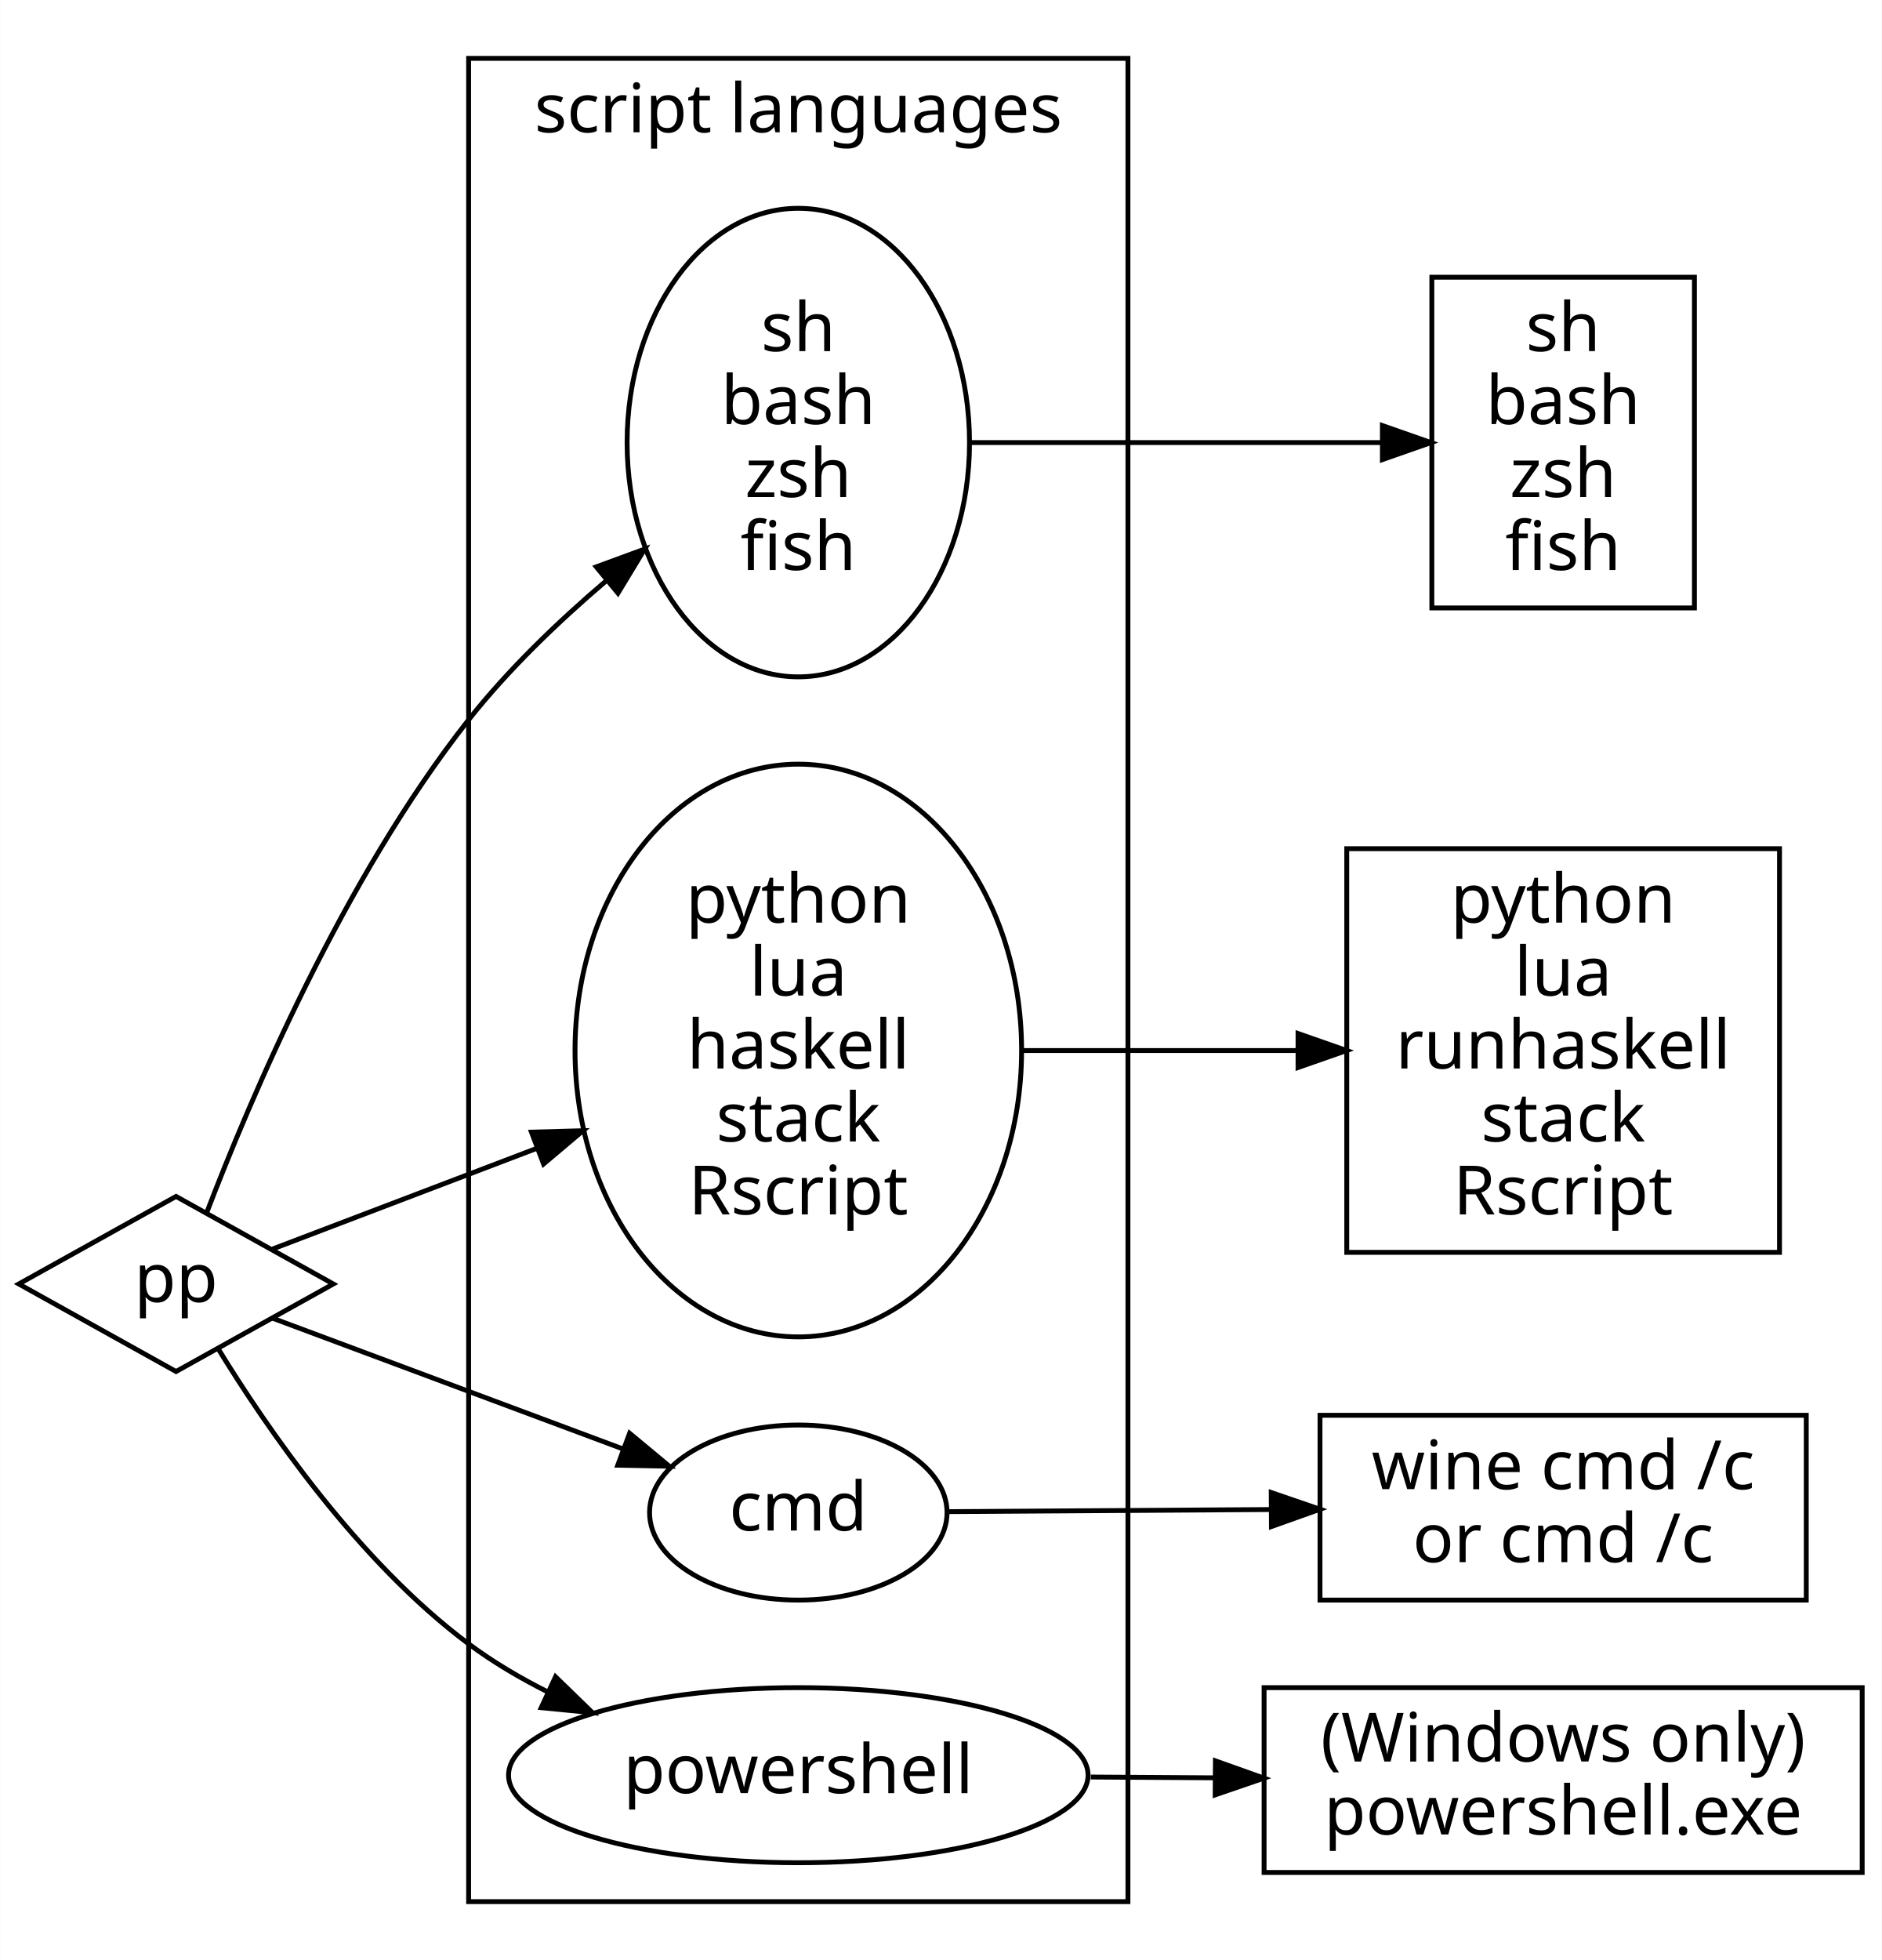
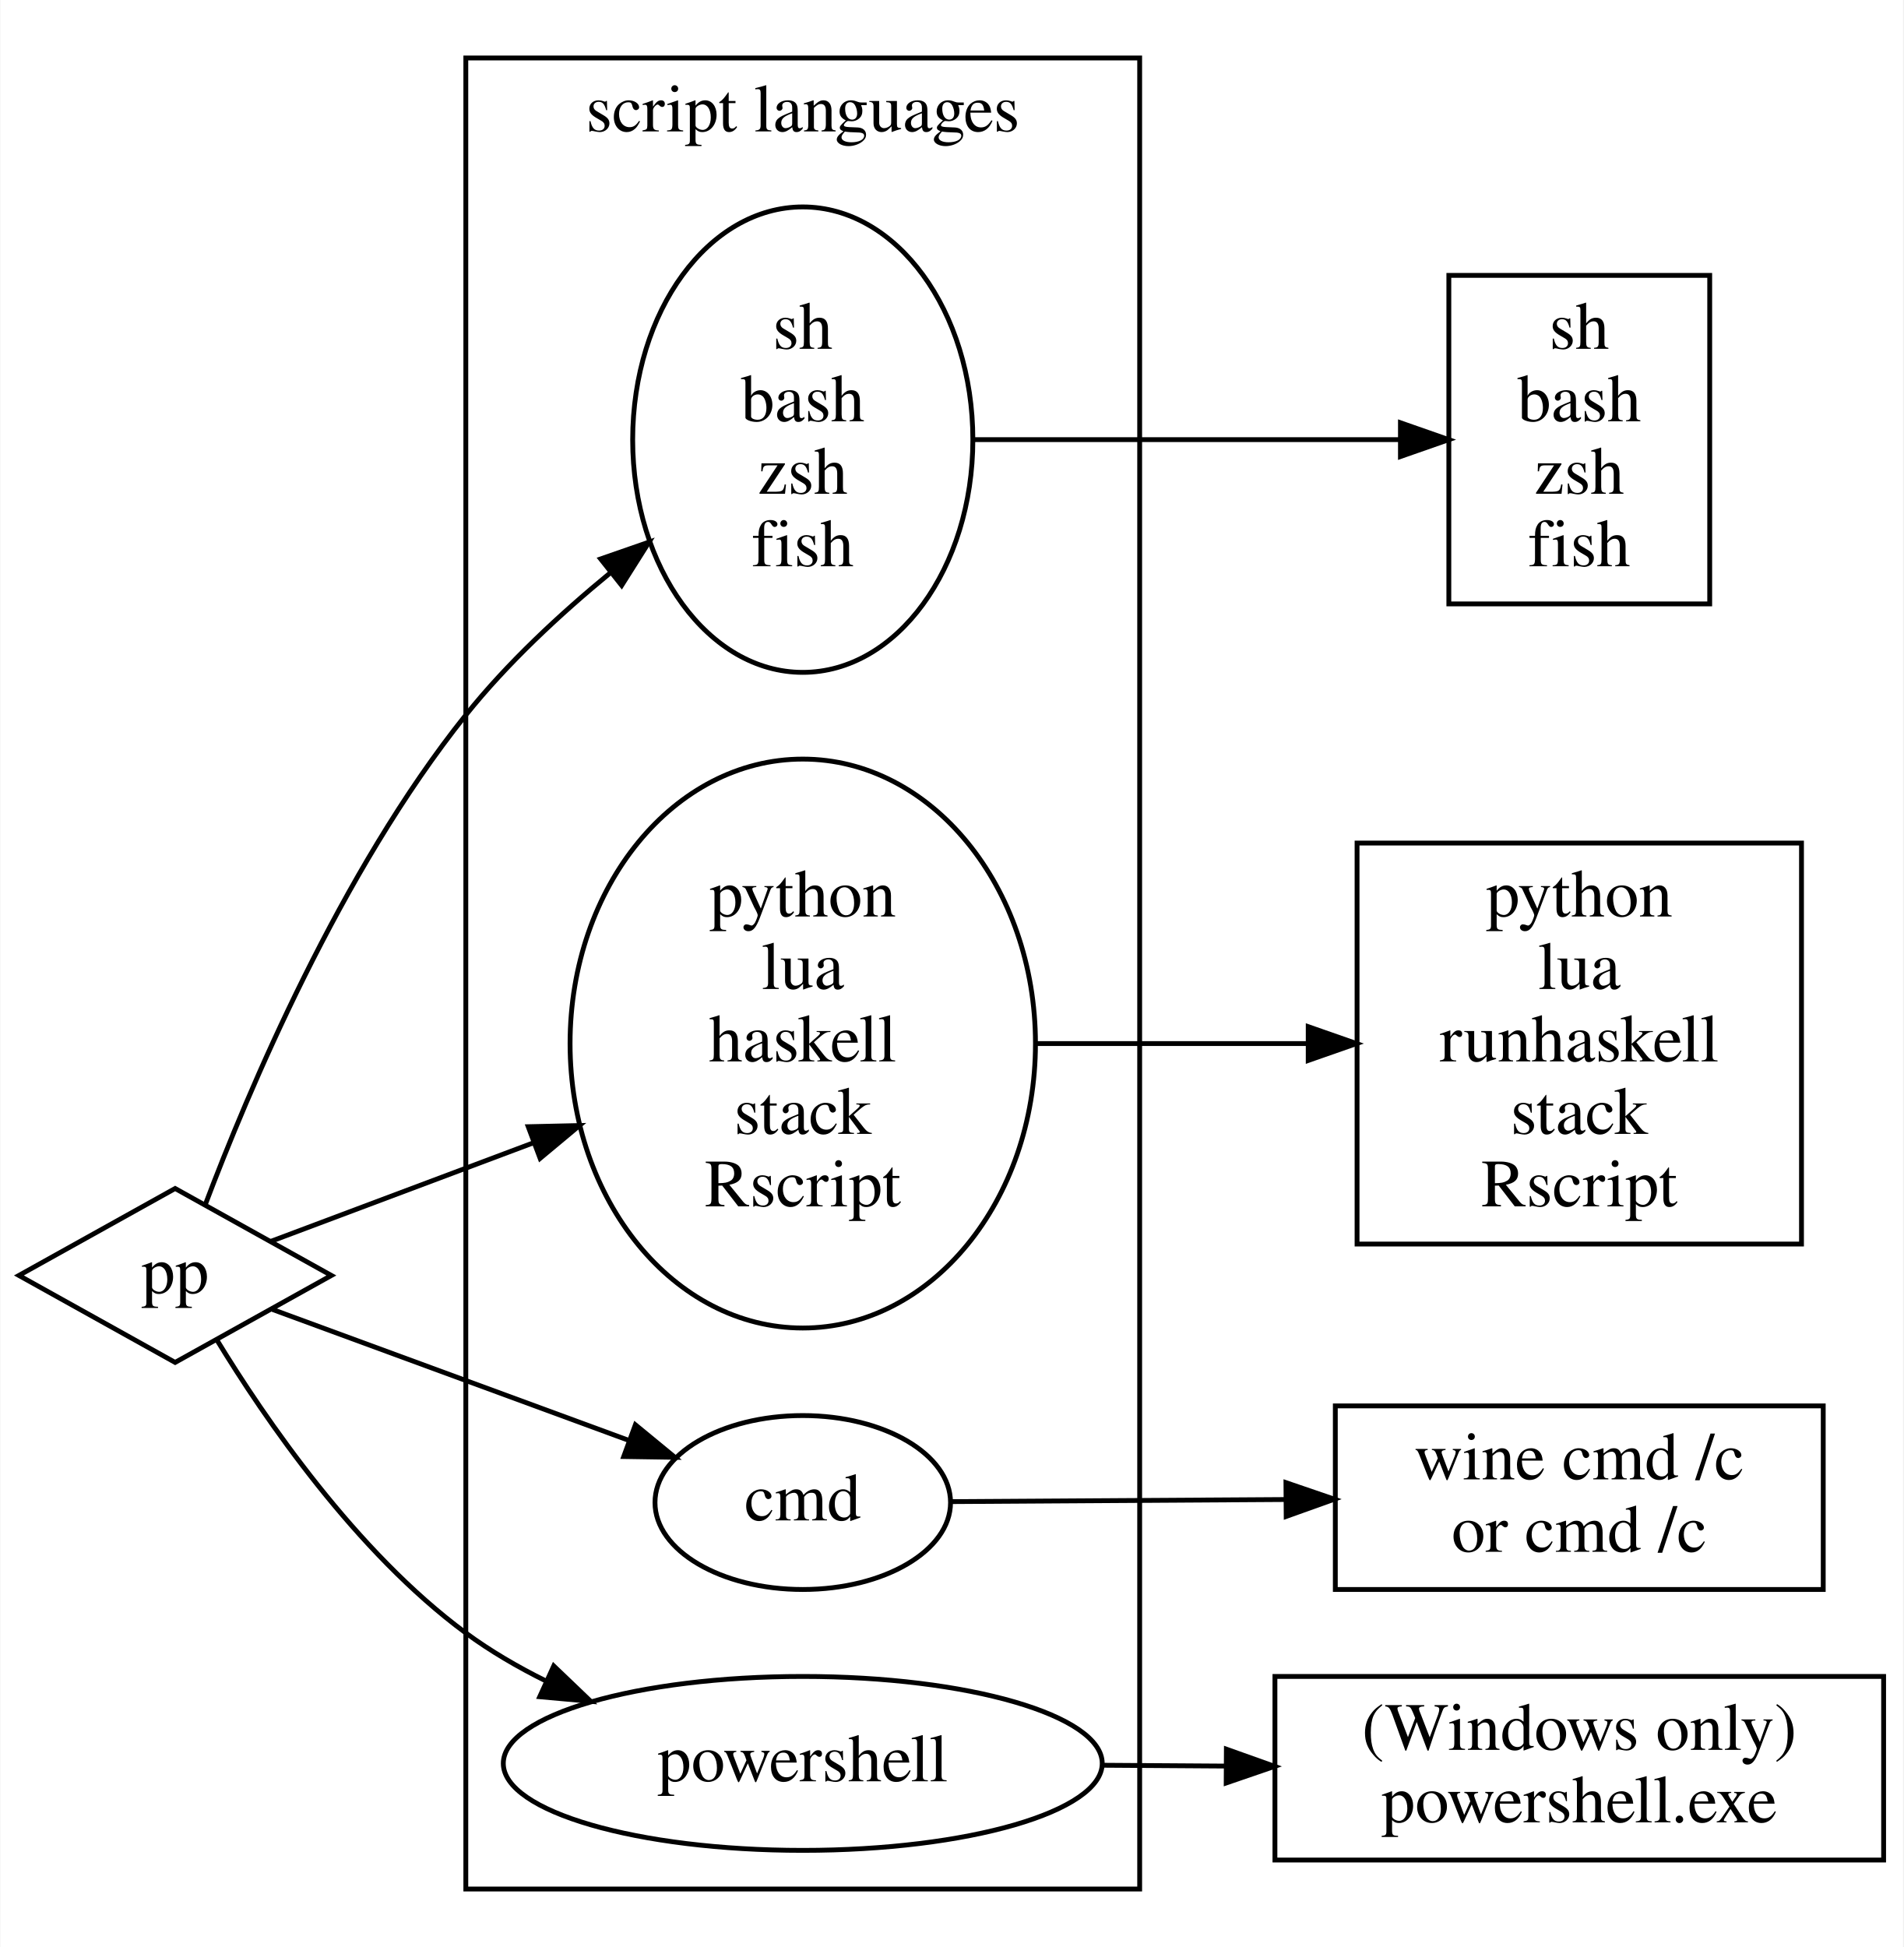
- <svg xmlns="http://www.w3.org/2000/svg" width="387pt" height="403pt" viewBox="0.00 0.00 386.93 403.00">
+ <svg xmlns="http://www.w3.org/2000/svg" width="394pt" height="403pt" viewBox="0.00 0.00 393.83 403.00">
  <g id="graph0" class="graph" transform="scale(1 1) rotate(0) translate(4 399)">
-     <polygon fill="white" stroke="transparent" points="-4,4 -4,-399 382.93,-399 382.93,4 -4,4" />
+     <polygon fill="white" stroke="transparent" points="-4,4 -4,-399 389.83,-399 389.83,4 -4,4" />
    <g id="clust1" class="cluster">
-       <polygon fill="none" stroke="black" points="92.34,-8 92.34,-387 227.93,-387 227.93,-8 92.34,-8" />
-       <text text-anchor="middle" x="160.14" y="-371.8" font-family="Times-Roman" font-size="14.00">script languages</text>
+       <polygon fill="none" stroke="black" points="92.34,-8 92.34,-387 231.83,-387 231.83,-8 92.34,-8" />
+       <text text-anchor="middle" x="162.09" y="-371.8" font-family="Times,serif" font-size="14.00">script languages</text>
    </g>
    <g id="node1" class="node">
-       <ellipse fill="none" stroke="black" cx="160.14" cy="-308" rx="35.21" ry="48.17" />
-       <text text-anchor="middle" x="160.14" y="-326.8" font-family="Times-Roman" font-size="14.00">sh</text>
-       <text text-anchor="middle" x="160.14" y="-311.8" font-family="Times-Roman" font-size="14.00">bash</text>
-       <text text-anchor="middle" x="160.14" y="-296.8" font-family="Times-Roman" font-size="14.00">zsh</text>
-       <text text-anchor="middle" x="160.14" y="-281.8" font-family="Times-Roman" font-size="14.00">fish</text>
+       <ellipse fill="none" stroke="black" cx="162.09" cy="-308" rx="35.21" ry="48.17" />
+       <text text-anchor="middle" x="162.09" y="-326.8" font-family="Times,serif" font-size="14.00">sh</text>
+       <text text-anchor="middle" x="162.09" y="-311.8" font-family="Times,serif" font-size="14.00">bash</text>
+       <text text-anchor="middle" x="162.09" y="-296.8" font-family="Times,serif" font-size="14.00">zsh</text>
+       <text text-anchor="middle" x="162.09" y="-281.8" font-family="Times,serif" font-size="14.00">fish</text>
    </g>
    <g id="node6" class="node">
-       <polygon fill="none" stroke="black" points="344.43,-342 290.43,-342 290.43,-274 344.43,-274 344.43,-342" />
-       <text text-anchor="middle" x="317.43" y="-326.8" font-family="Times-Roman" font-size="14.00">sh</text>
-       <text text-anchor="middle" x="317.43" y="-311.8" font-family="Times-Roman" font-size="14.00">bash</text>
-       <text text-anchor="middle" x="317.43" y="-296.8" font-family="Times-Roman" font-size="14.00">zsh</text>
-       <text text-anchor="middle" x="317.43" y="-281.8" font-family="Times-Roman" font-size="14.00">fish</text>
+       <polygon fill="none" stroke="black" points="349.83,-342 295.83,-342 295.83,-274 349.83,-274 349.83,-342" />
+       <text text-anchor="middle" x="322.83" y="-326.8" font-family="Times,serif" font-size="14.00">sh</text>
+       <text text-anchor="middle" x="322.83" y="-311.8" font-family="Times,serif" font-size="14.00">bash</text>
+       <text text-anchor="middle" x="322.83" y="-296.8" font-family="Times,serif" font-size="14.00">zsh</text>
+       <text text-anchor="middle" x="322.83" y="-281.8" font-family="Times,serif" font-size="14.00">fish</text>
    </g>
    <g id="edge5" class="edge">
-       <path fill="none" stroke="black" d="M195.6,-308C220.73,-308 254.71,-308 280.24,-308" />
-       <polygon fill="black" stroke="black" points="280.26,-311.5 290.26,-308 280.26,-304.5 280.26,-311.5" />
+       <path fill="none" stroke="black" d="M197.53,-308C223.61,-308 259.35,-308 285.81,-308" />
+       <polygon fill="black" stroke="black" points="285.81,-311.5 295.81,-308 285.81,-304.5 285.81,-311.5" />
    </g>
    <g id="node2" class="node">
-       <ellipse fill="none" stroke="black" cx="160.14" cy="-183" rx="45.92" ry="58.88" />
-       <text text-anchor="middle" x="160.14" y="-209.3" font-family="Times-Roman" font-size="14.00">python</text>
-       <text text-anchor="middle" x="160.14" y="-194.3" font-family="Times-Roman" font-size="14.00">lua</text>
-       <text text-anchor="middle" x="160.14" y="-179.3" font-family="Times-Roman" font-size="14.00">haskell</text>
-       <text text-anchor="middle" x="160.14" y="-164.3" font-family="Times-Roman" font-size="14.00">stack</text>
-       <text text-anchor="middle" x="160.14" y="-149.3" font-family="Times-Roman" font-size="14.00">Rscript</text>
+       <ellipse fill="none" stroke="black" cx="162.09" cy="-183" rx="48.17" ry="58.88" />
+       <text text-anchor="middle" x="162.09" y="-209.3" font-family="Times,serif" font-size="14.00">python</text>
+       <text text-anchor="middle" x="162.09" y="-194.3" font-family="Times,serif" font-size="14.00">lua</text>
+       <text text-anchor="middle" x="162.09" y="-179.3" font-family="Times,serif" font-size="14.00">haskell</text>
+       <text text-anchor="middle" x="162.09" y="-164.3" font-family="Times,serif" font-size="14.00">stack</text>
+       <text text-anchor="middle" x="162.09" y="-149.3" font-family="Times,serif" font-size="14.00">Rscript</text>
    </g>
    <g id="node7" class="node">
-       <polygon fill="none" stroke="black" points="361.93,-224.5 272.93,-224.5 272.93,-141.5 361.93,-141.5 361.93,-224.5" />
-       <text text-anchor="middle" x="317.43" y="-209.3" font-family="Times-Roman" font-size="14.00">python</text>
-       <text text-anchor="middle" x="317.43" y="-194.3" font-family="Times-Roman" font-size="14.00">lua</text>
-       <text text-anchor="middle" x="317.43" y="-179.3" font-family="Times-Roman" font-size="14.00">runhaskell</text>
-       <text text-anchor="middle" x="317.43" y="-164.3" font-family="Times-Roman" font-size="14.00">stack</text>
-       <text text-anchor="middle" x="317.43" y="-149.3" font-family="Times-Roman" font-size="14.00">Rscript</text>
+       <polygon fill="none" stroke="black" points="368.83,-224.5 276.83,-224.5 276.83,-141.5 368.83,-141.5 368.83,-224.5" />
+       <text text-anchor="middle" x="322.83" y="-209.3" font-family="Times,serif" font-size="14.00">python</text>
+       <text text-anchor="middle" x="322.83" y="-194.3" font-family="Times,serif" font-size="14.00">lua</text>
+       <text text-anchor="middle" x="322.83" y="-179.3" font-family="Times,serif" font-size="14.00">runhaskell</text>
+       <text text-anchor="middle" x="322.83" y="-164.3" font-family="Times,serif" font-size="14.00">stack</text>
+       <text text-anchor="middle" x="322.83" y="-149.3" font-family="Times,serif" font-size="14.00">Rscript</text>
    </g>
    <g id="edge6" class="edge">
-       <path fill="none" stroke="black" d="M206.47,-183C224.06,-183 244.35,-183 262.67,-183" />
-       <polygon fill="black" stroke="black" points="262.91,-186.5 272.91,-183 262.91,-179.5 262.91,-186.5" />
+       <path fill="none" stroke="black" d="M210.28,-183C227.94,-183 248.15,-183 266.47,-183" />
+       <polygon fill="black" stroke="black" points="266.72,-186.5 276.72,-183 266.72,-179.5 266.72,-186.5" />
    </g>
    <g id="node3" class="node">
-       <ellipse fill="none" stroke="black" cx="160.14" cy="-88" rx="30.59" ry="18" />
-       <text text-anchor="middle" x="160.14" y="-84.3" font-family="Times-Roman" font-size="14.00">cmd</text>
+       <ellipse fill="none" stroke="black" cx="162.09" cy="-88" rx="30.59" ry="18" />
+       <text text-anchor="middle" x="162.09" y="-84.3" font-family="Times,serif" font-size="14.00">cmd</text>
    </g>
    <g id="node8" class="node">
-       <polygon fill="none" stroke="black" points="367.43,-108 267.43,-108 267.43,-70 367.43,-70 367.43,-108" />
-       <text text-anchor="middle" x="317.43" y="-92.8" font-family="Times-Roman" font-size="14.00">wine cmd /c</text>
-       <text text-anchor="middle" x="317.43" y="-77.8" font-family="Times-Roman" font-size="14.00">or cmd /c</text>
+       <polygon fill="none" stroke="black" points="373.33,-108 272.33,-108 272.33,-70 373.33,-70 373.33,-108" />
+       <text text-anchor="middle" x="322.83" y="-92.8" font-family="Times,serif" font-size="14.00">wine cmd /c</text>
+       <text text-anchor="middle" x="322.83" y="-77.8" font-family="Times,serif" font-size="14.00">or cmd /c</text>
    </g>
    <g id="edge7" class="edge">
-       <path fill="none" stroke="black" d="M190.71,-88.19C209.48,-88.31 234.44,-88.47 257.16,-88.62" />
-       <polygon fill="black" stroke="black" points="257.4,-92.12 267.42,-88.68 257.44,-85.12 257.4,-92.12" />
+       <path fill="none" stroke="black" d="M192.94,-88.19C212.35,-88.31 238.32,-88.47 261.87,-88.62" />
+       <polygon fill="black" stroke="black" points="262.11,-92.12 272.13,-88.69 262.16,-85.12 262.11,-92.12" />
    </g>
    <g id="node4" class="node">
-       <ellipse fill="none" stroke="black" cx="160.14" cy="-34" rx="59.59" ry="18" />
-       <text text-anchor="middle" x="160.14" y="-30.3" font-family="Times-Roman" font-size="14.00">powershell</text>
+       <ellipse fill="none" stroke="black" cx="162.09" cy="-34" rx="61.99" ry="18" />
+       <text text-anchor="middle" x="162.09" y="-30.3" font-family="Times,serif" font-size="14.00">powershell</text>
    </g>
    <g id="node9" class="node">
-       <polygon fill="none" stroke="black" points="378.93,-52 255.93,-52 255.93,-14 378.93,-14 378.93,-52" />
-       <text text-anchor="middle" x="317.43" y="-36.8" font-family="Times-Roman" font-size="14.00">(Windows only)</text>
-       <text text-anchor="middle" x="317.43" y="-21.8" font-family="Times-Roman" font-size="14.00">powershell.exe</text>
+       <polygon fill="none" stroke="black" points="385.83,-52 259.83,-52 259.83,-14 385.83,-14 385.83,-52" />
+       <text text-anchor="middle" x="322.83" y="-36.8" font-family="Times,serif" font-size="14.00">(Windows only)</text>
+       <text text-anchor="middle" x="322.83" y="-21.8" font-family="Times,serif" font-size="14.00">powershell.exe</text>
    </g>
    <g id="edge8" class="edge">
-       <path fill="none" stroke="black" d="M220.29,-33.62C228.58,-33.57 237.16,-33.51 245.64,-33.46" />
-       <polygon fill="black" stroke="black" points="245.92,-36.95 255.9,-33.39 245.87,-29.95 245.92,-36.95" />
+       <path fill="none" stroke="black" d="M224.01,-33.62C232.43,-33.56 241.14,-33.51 249.74,-33.45" />
+       <polygon fill="black" stroke="black" points="249.78,-36.95 259.76,-33.39 249.74,-29.95 249.78,-36.95" />
    </g>
    <g id="node5" class="node">
      <polygon fill="none" stroke="black" points="32.17,-153 -0.17,-135 32.17,-117 64.51,-135 32.17,-153" />
-       <text text-anchor="middle" x="32.17" y="-131.3" font-family="Times-Roman" font-size="14.00">pp</text>
+       <text text-anchor="middle" x="32.17" y="-131.3" font-family="Times,serif" font-size="14.00">pp</text>
    </g>
    <g id="edge1" class="edge">
-       <path fill="none" stroke="black" d="M38.46,-149.62C47.28,-172.7 66.57,-218.34 92.34,-251 100.46,-261.29 110.67,-271.1 120.64,-279.59" />
-       <polygon fill="black" stroke="black" points="118.59,-282.45 128.54,-286.1 123.05,-277.04 118.59,-282.45" />
+       <path fill="none" stroke="black" d="M38.41,-149.66C47.15,-172.81 66.34,-218.53 92.34,-251 100.91,-261.71 111.77,-271.82 122.3,-280.47" />
+       <polygon fill="black" stroke="black" points="120.25,-283.31 130.26,-286.79 124.6,-277.83 120.25,-283.31" />
    </g>
    <g id="edge2" class="edge">
-       <path fill="none" stroke="black" d="M52.03,-142.19C66.48,-147.69 87.16,-155.57 106.5,-162.94" />
-       <polygon fill="black" stroke="black" points="105.26,-166.22 115.85,-166.51 107.75,-159.67 105.26,-166.22" />
+       <path fill="none" stroke="black" d="M52.04,-142.08C66.44,-147.48 87.03,-155.21 106.45,-162.5" />
+       <polygon fill="black" stroke="black" points="105.26,-165.79 115.86,-166.03 107.72,-159.24 105.26,-165.79" />
    </g>
    <g id="edge3" class="edge">
-       <path fill="none" stroke="black" d="M52.03,-127.96C71.01,-120.88 100.72,-109.79 124.05,-101.09" />
-       <polygon fill="black" stroke="black" points="125.45,-104.3 133.6,-97.53 123.01,-97.74 125.45,-104.3" />
+       <path fill="none" stroke="black" d="M52.32,-127.96C71.8,-120.81 102.42,-109.55 126.22,-100.81" />
+       <polygon fill="black" stroke="black" points="127.44,-104.09 135.62,-97.36 125.03,-97.52 127.44,-104.09" />
    </g>
    <g id="edge4" class="edge">
-       <path fill="none" stroke="black" d="M40.77,-121.79C50.74,-105.5 69.65,-77.9 92.34,-61 97.34,-57.27 102.93,-53.97 108.69,-51.08" />
-       <polygon fill="black" stroke="black" points="110.21,-54.23 117.81,-46.85 107.27,-47.88 110.21,-54.23" />
+       <path fill="none" stroke="black" d="M40.75,-121.75C50.69,-105.42 69.57,-77.79 92.34,-61 97.42,-57.26 103.09,-53.95 108.93,-51.06" />
+       <polygon fill="black" stroke="black" points="110.54,-54.17 118.19,-46.85 107.64,-47.8 110.54,-54.17" />
    </g>
  </g>
</svg>
